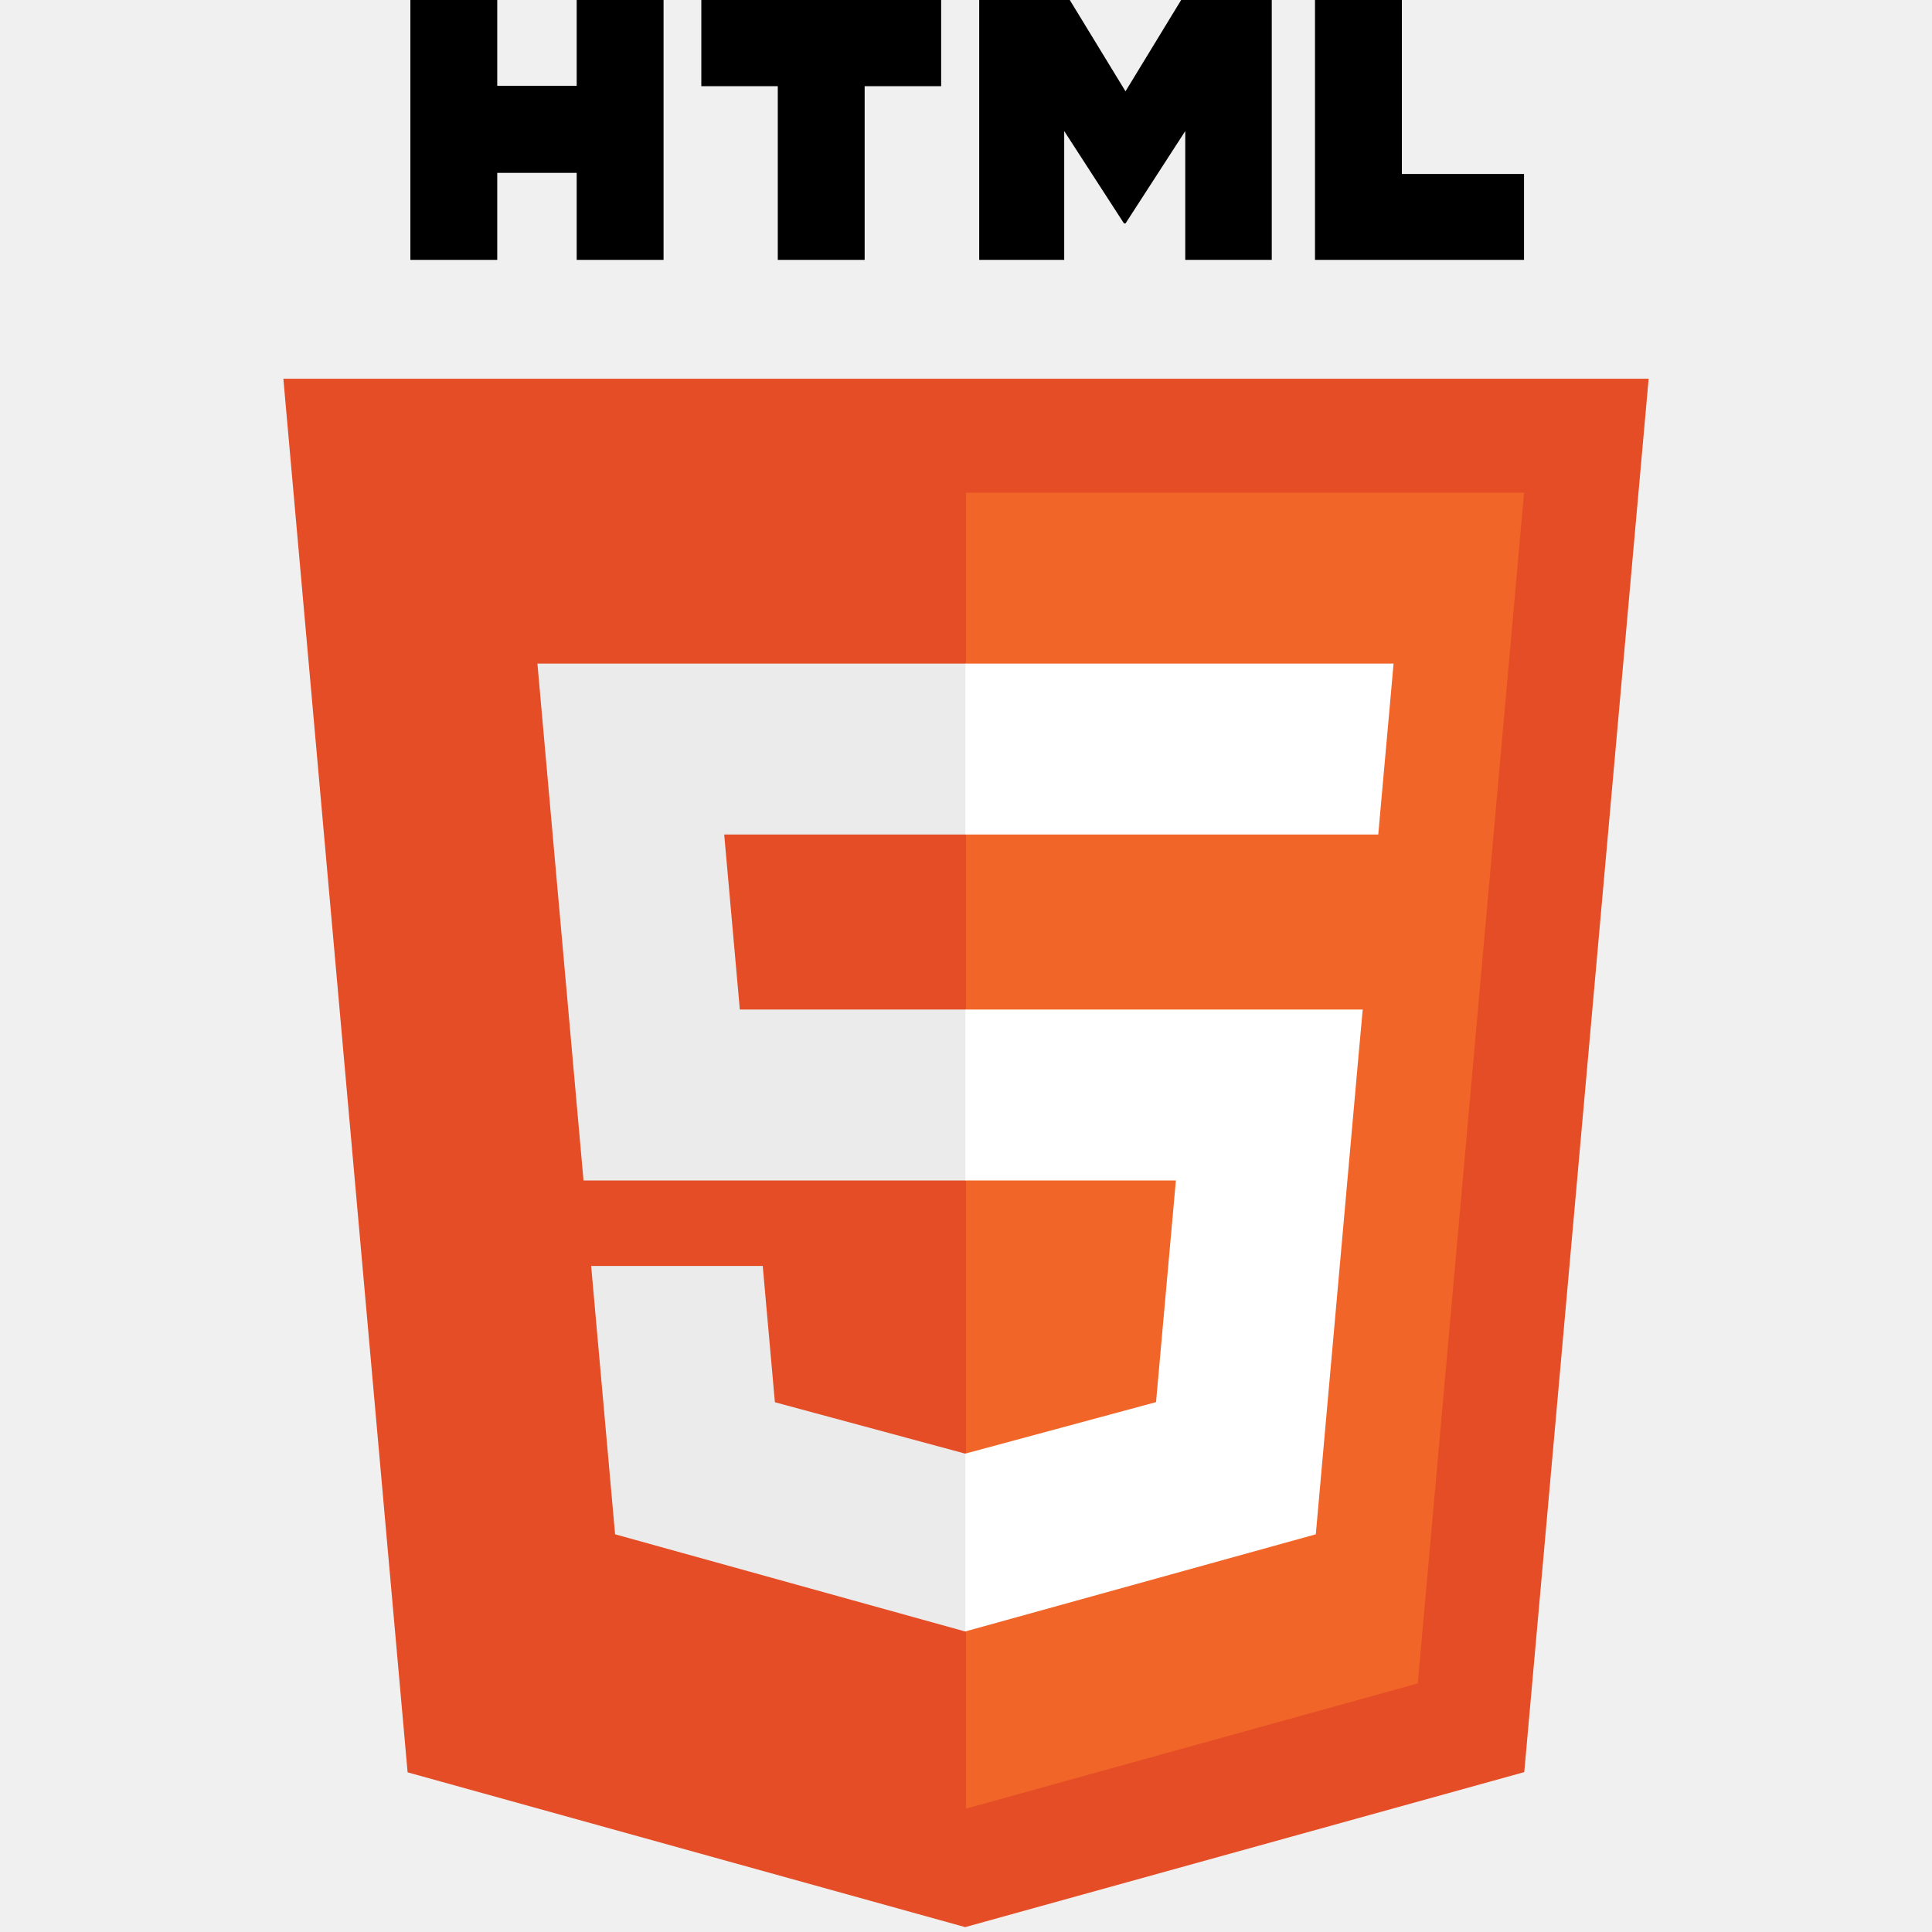
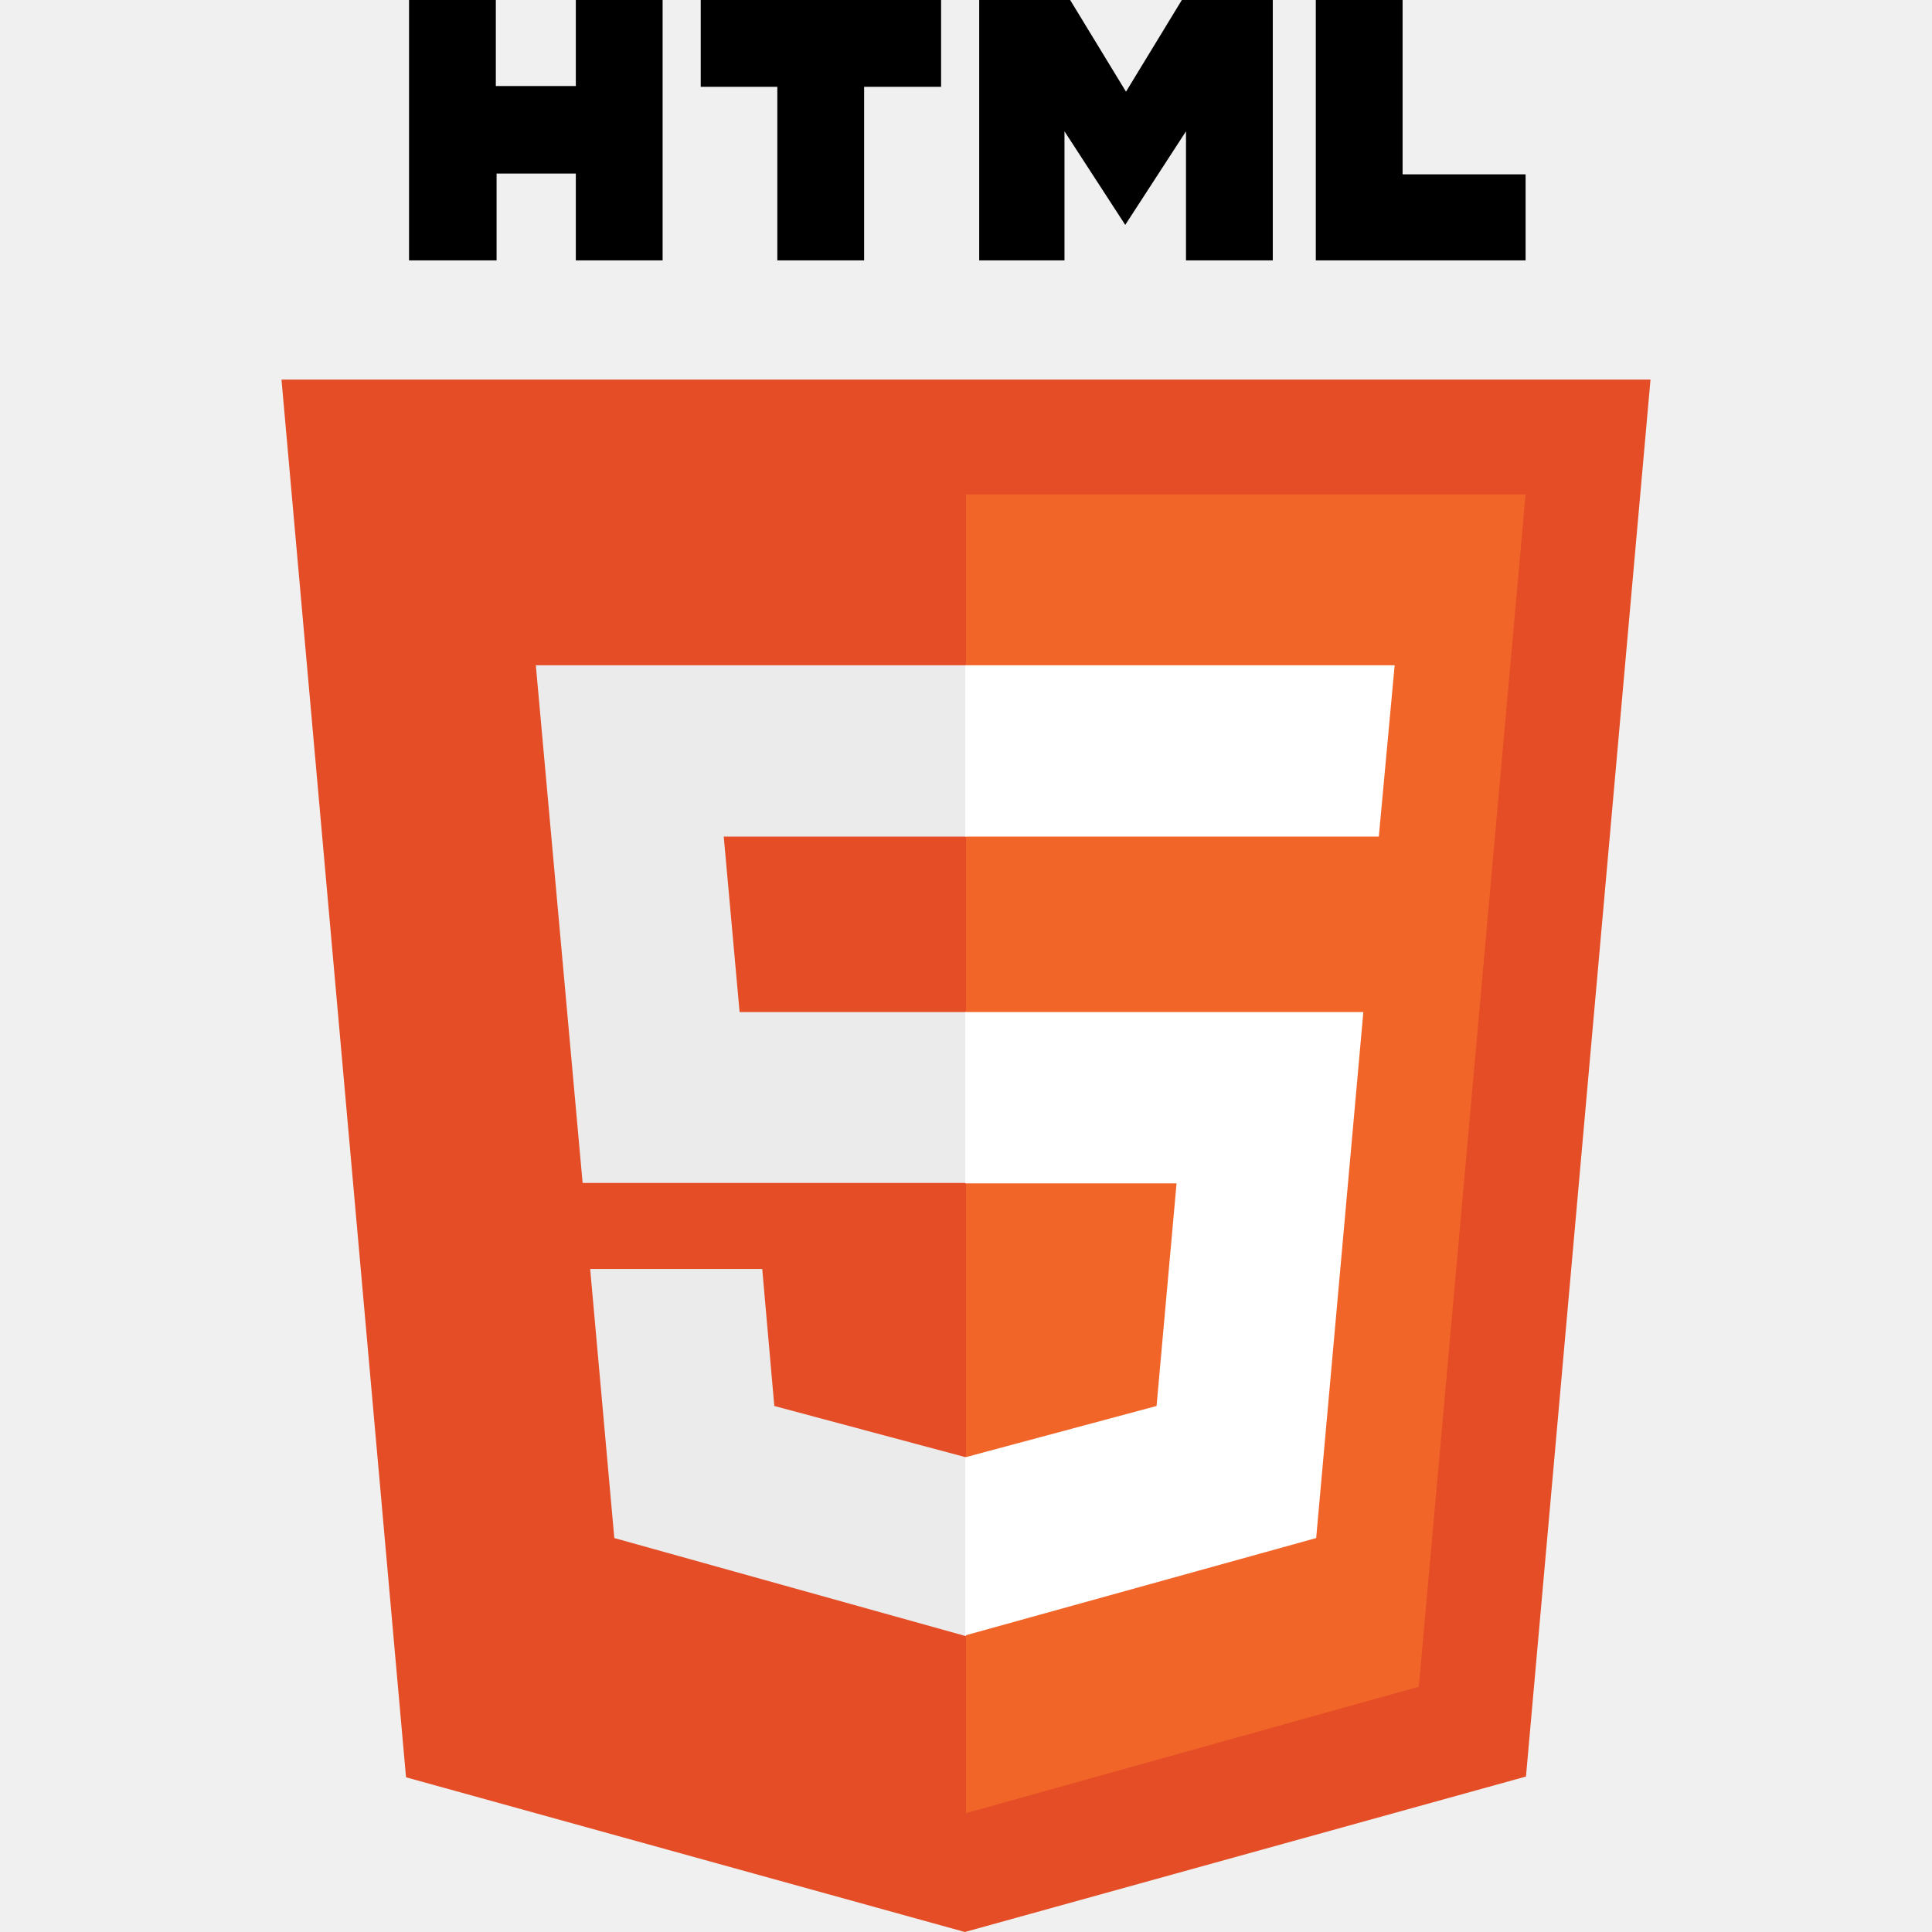
- <svg xmlns="http://www.w3.org/2000/svg" width="800px" height="800px" viewBox="-52.5 0 361 361" version="1.1" preserveAspectRatio="xMidYMid">
-   <g>
-     <path d="M255.555,70.766 L232.314,331.125 L127.844,360.088 L23.662,331.166 L0.445,70.766 L255.555,70.766 L255.555,70.766 Z" fill="#E44D26">
- 
- </path>
-     <path d="M128,337.95 L212.417,314.547 L232.278,92.057 L128,92.057 L128,337.95 L128,337.95 Z" fill="#F16529">
- 
- </path>
-     <path d="M82.82,155.932 L128,155.932 L128,123.995 L47.917,123.995 L48.681,132.563 L56.531,220.573 L128,220.573 L128,188.636 L85.739,188.636 L82.82,155.932 L82.82,155.932 Z" fill="#EBEBEB">
- 
- </path>
-     <path d="M90.018,236.542 L57.958,236.542 L62.432,286.688 L127.853,304.849 L128,304.808 L128,271.58 L127.86,271.617 L92.292,262.013 L90.018,236.542 L90.018,236.542 Z" fill="#EBEBEB">
- 
- </path>
-     <path d="M24.181,0 L40.411,0 L40.411,16.035 L55.257,16.035 L55.257,0 L71.488,0 L71.488,48.558 L55.258,48.558 L55.258,32.298 L40.411,32.298 L40.411,48.558 L24.181,48.558 L24.181,0 L24.181,0 L24.181,0 Z" fill="#000000">
- 
- </path>
-     <path d="M92.831,16.103 L78.543,16.103 L78.543,0 L123.357,0 L123.357,16.103 L109.062,16.103 L109.062,48.558 L92.832,48.558 L92.832,16.103 L92.831,16.103 L92.831,16.103 Z" fill="#000000">
- 
- </path>
-     <path d="M130.469,0 L147.393,0 L157.803,17.062 L168.203,0 L185.132,0 L185.132,48.558 L168.969,48.558 L168.969,24.49 L157.803,41.755 L157.524,41.755 L146.35,24.49 L146.35,48.558 L130.469,48.558 L130.469,0 L130.469,0 Z" fill="#000000">
- 
- </path>
-     <path d="M193.21,0 L209.445,0 L209.445,32.508 L232.269,32.508 L232.269,48.558 L193.21,48.558 L193.21,0 L193.21,0 Z" fill="#000000">
- 
- </path>
-     <path d="M127.89,220.573 L167.217,220.573 L163.509,261.993 L127.89,271.607 L127.89,304.833 L193.362,286.688 L193.843,281.292 L201.348,197.212 L202.127,188.636 L127.89,188.636 L127.89,220.573 L127.89,220.573 Z" fill="#FFFFFF">
- 
- </path>
-     <path d="M127.89,155.854 L127.89,155.932 L205.033,155.932 L205.673,148.754 L207.129,132.563 L207.892,123.995 L127.89,123.995 L127.89,155.854 L127.89,155.854 Z" fill="#FFFFFF">
- 
- </path>
-   </g>
+ <svg xmlns="http://www.w3.org/2000/svg" viewBox="0 0 512 512">
+   <path d="M108.4 0h23v22.8h21.2V0h23v69h-23V46h-21v23h-23.2M206 23h-20.3V0h63.7v23H229v46h-23M259.5 0h24.1l14.8 24.3L313.2 0h24.1v69h-23V34.8l-16.1 24.8l-16.1-24.8v34.2h-22.6M348.7 0h23v46.2h32.6V69h-55.6" />
+   <path fill="#e44d26" d="M107.6 471l-33-370.4h362.8l-33 370.2L255.7 512" />
+   <path fill="#f16529" d="M256 480.5V131H404.3L376 447" />
+   <path fill="#ebebeb" d="M142 176.3h114v45.4h-64.2l4.2 46.5h60v45.3H154.4M156.4 336.3H202l3.2 36.3 50.8 13.6v47.4l-93.2-26" />
+   <path fill="#fff" d="M369.6 176.3H255.8v45.4h109.6M361.3 268.2H255.8v45.4h56l-5.3 59-50.7 13.6v47.2l93-25.8" />
</svg>
